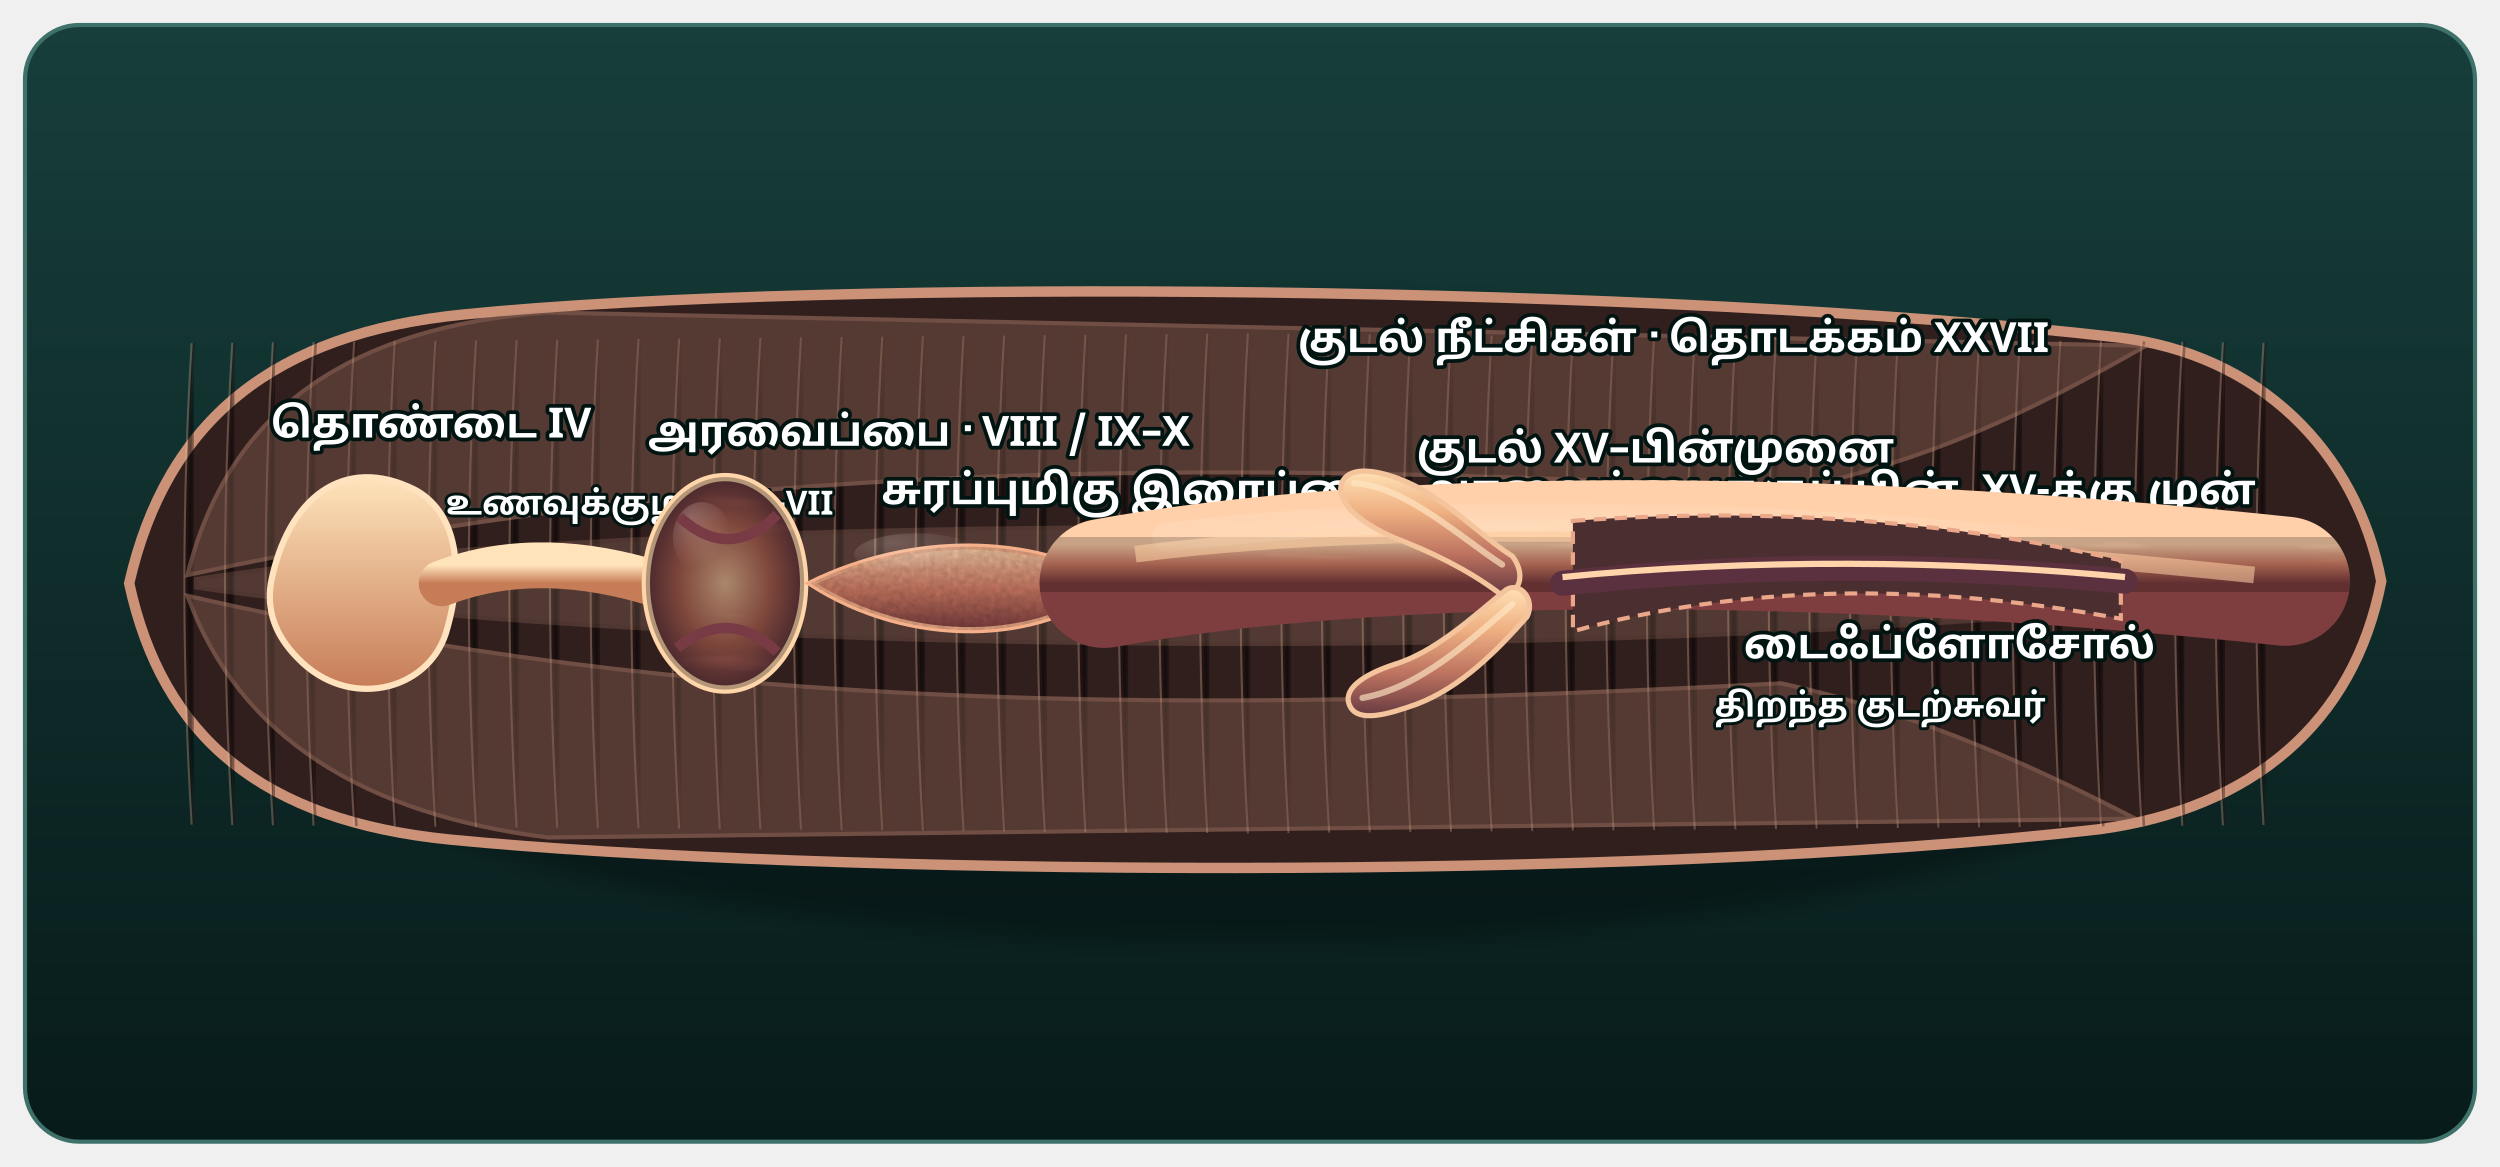
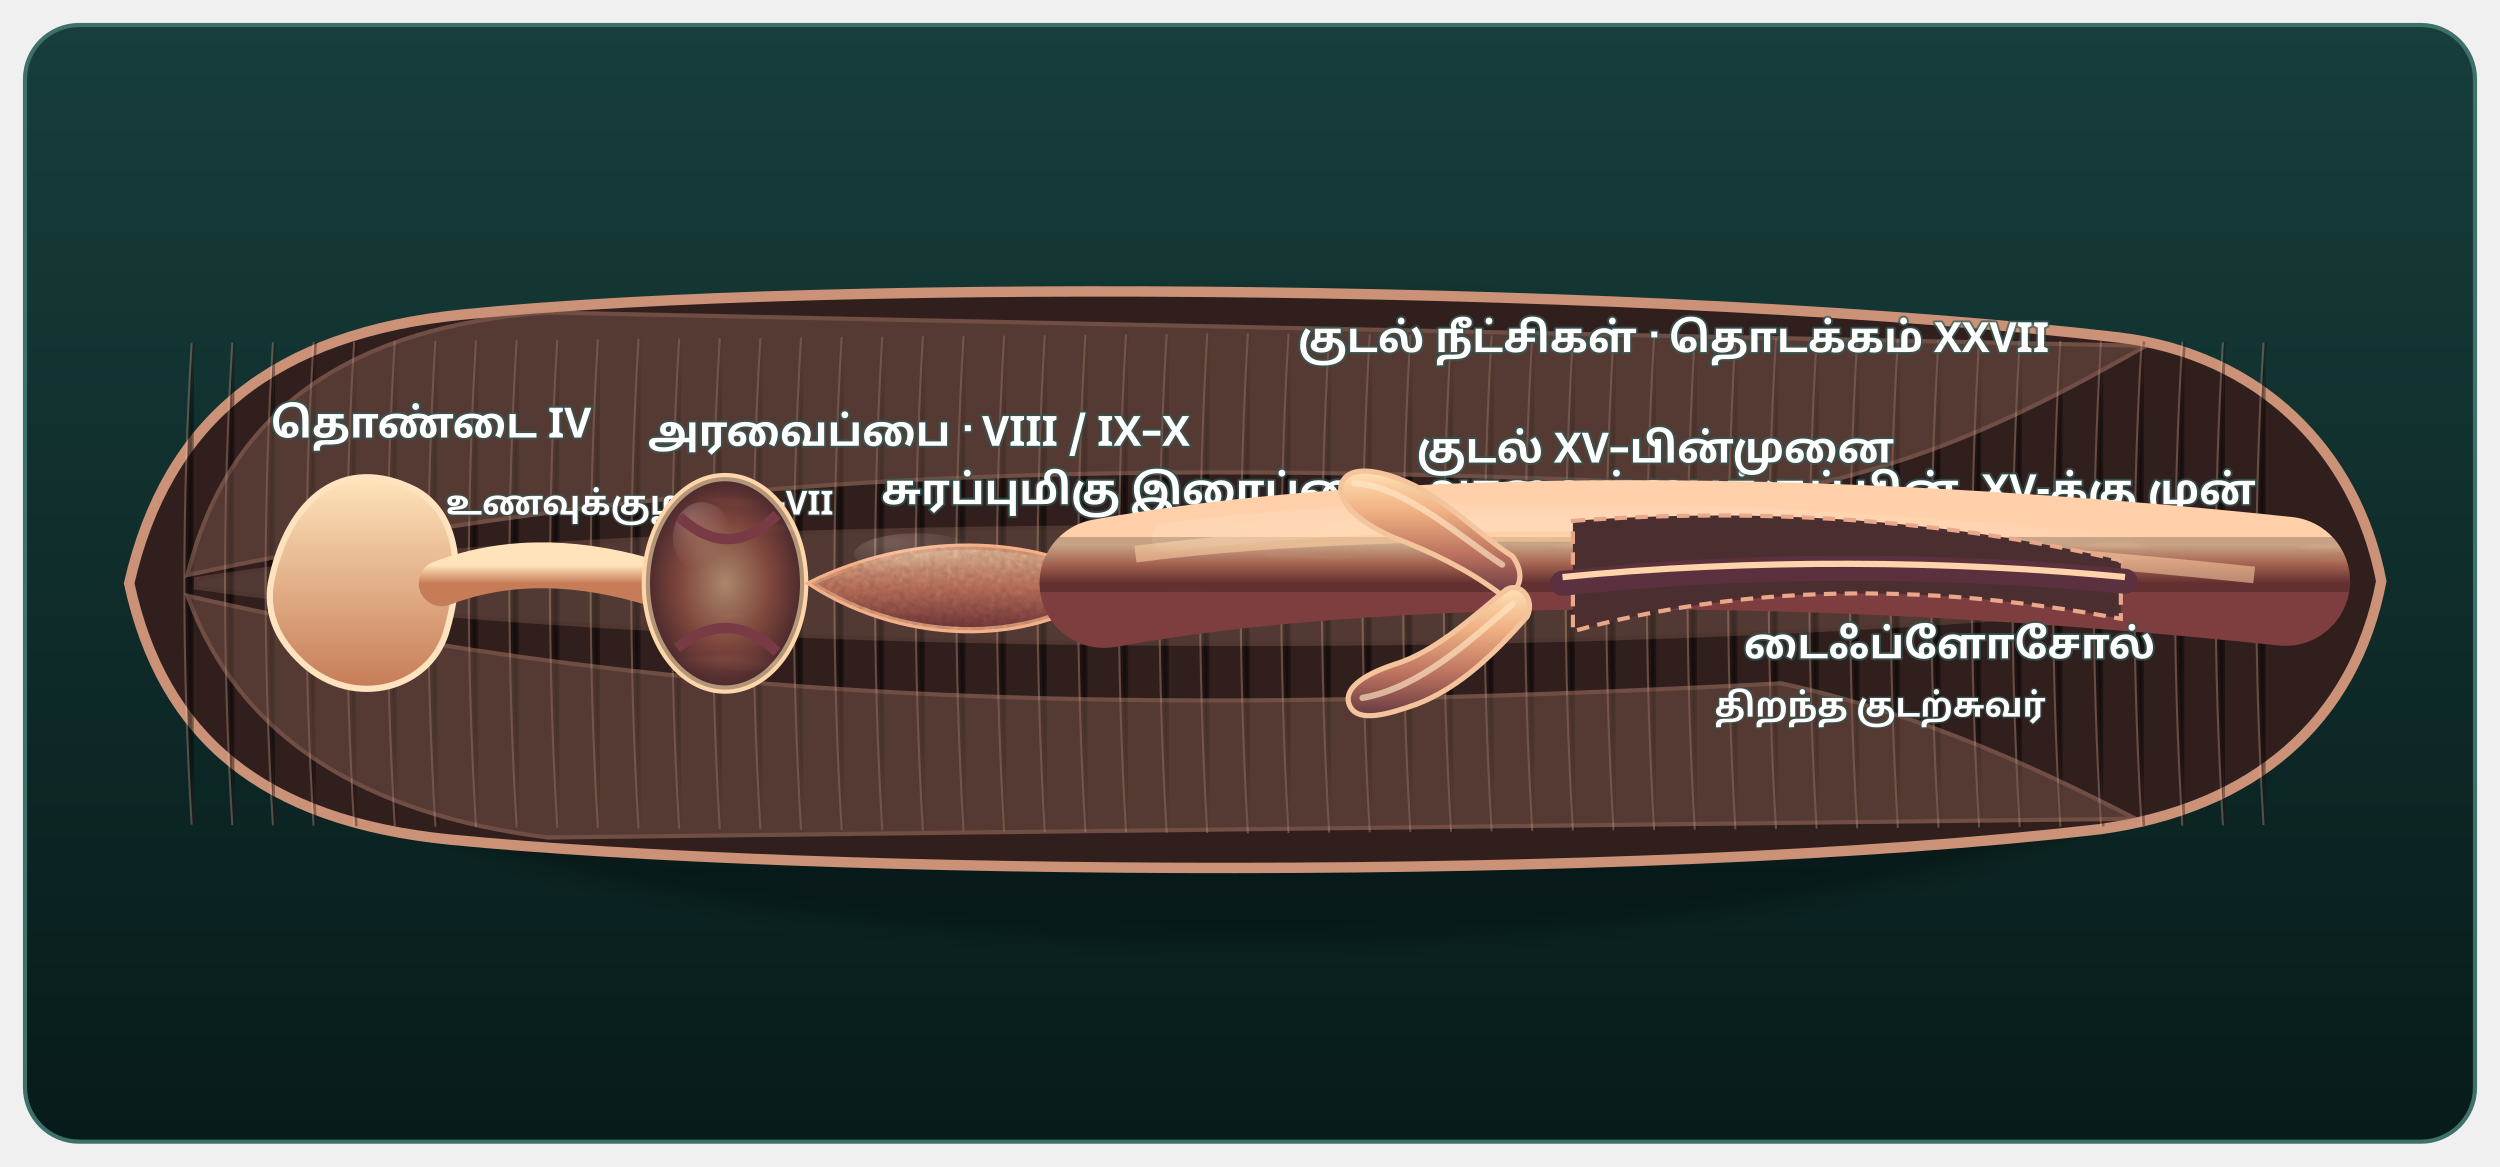
<svg xmlns="http://www.w3.org/2000/svg" id="anatomySvg" viewBox="0 0 1200 560" role="group" aria-labelledby="svgTitle svgDesc" style="transform: none; display: block;" lang="ta" xml:lang="ta" width="1200" height="560" class="motion-paused">
  <defs>
    <linearGradient id="trayGrad" x1="0" y1="0" x2="0" y2="1">
      <stop stop-color="#173e3b" />
      <stop offset="1" stop-color="#071b1a" />
    </linearGradient>
    <linearGradient id="skinGrad" x1="0" y1="0" x2="0" y2="1">
      <stop stop-color="#b87f69" />
      <stop offset=".42" stop-color="#8b5b4b" />
      <stop offset="1" stop-color="#593c35" />
    </linearGradient>
    <linearGradient id="gutGrad" x1="0" y1="0" x2="0" y2="1">
      <stop stop-color="#ffd0aa" />
      <stop offset=".5" stop-color="#d37e66" />
      <stop offset="1" stop-color="#7e3d3f" />
    </linearGradient>
    <linearGradient id="gutLight" x1="0" y1="0" x2="0" y2="1">
      <stop stop-color="#ffe4bb" />
      <stop offset="1" stop-color="#c67c57" />
    </linearGradient>
    <radialGradient id="gizzardGrad">
      <stop stop-color="#f4c099" />
      <stop offset=".58" stop-color="#b36454" />
      <stop offset="1" stop-color="#683940" />
    </radialGradient>
    <linearGradient id="vesselGrad" x1="0" y1="0" x2="1" y2="0">
      <stop stop-color="#8e1e34" />
      <stop offset=".45" stop-color="#ff6670" />
      <stop offset="1" stop-color="#8e1e34" />
    </linearGradient>
    <radialGradient id="reproGrad">
      <stop stop-color="#f3c8ff" />
      <stop offset=".7" stop-color="#a958c6" />
      <stop offset="1" stop-color="#54295f" />
    </radialGradient>
    <filter id="soft">
      <feGaussianBlur stdDeviation="5" />
    </filter>
    <marker id="arrowRed" markerWidth="8" markerHeight="8" refX="6" refY="3" orient="auto">
      <path d="M0 0L6 3L0 6Z" fill="#ff8991" />
    </marker>
    <marker id="arrowBlue" markerWidth="8" markerHeight="8" refX="6" refY="3" orient="auto">
      <path d="M0 0L6 3L0 6Z" fill="#7bd8ff" />
    </marker>
    <filter id="organicTexture" x="-20%" y="-20%" width="140%" height="140%">
      <feTurbulence type="fractalNoise" baseFrequency="0.012 0.09" numOctaves="4" seed="7" result="grain" />
      <feColorMatrix in="grain" type="matrix" values="0 0 0 0 0  0 0 0 0 0  0 0 0 0 0  0.85 0.85 0.85 0 0" result="grainAlpha" />
      <feComposite in="grainAlpha" in2="SourceGraphic" operator="in" />
    </filter>
    <filter id="fineGrain" x="-20%" y="-20%" width="140%" height="140%">
      <feTurbulence type="fractalNoise" baseFrequency="0.35" numOctaves="2" seed="3" result="fine" />
      <feColorMatrix in="fine" type="matrix" values="0 0 0 0 0  0 0 0 0 0  0 0 0 0 0  0.5 0.5 0.5 0 0" result="fineAlpha" />
      <feComposite in="fineAlpha" in2="SourceGraphic" operator="in" />
    </filter>
    <radialGradient id="glossHi" cx="34%" cy="20%" r="60%">
      <stop offset="0" stop-color="#fff" stop-opacity=".55" />
      <stop offset=".45" stop-color="#fff" stop-opacity=".1" />
      <stop offset="1" stop-color="#fff" stop-opacity="0" />
    </radialGradient>
    <radialGradient id="glossHiSmall" cx="30%" cy="22%" r="70%">
      <stop offset="0" stop-color="#fff" stop-opacity=".7" />
      <stop offset="1" stop-color="#fff" stop-opacity="0" />
    </radialGradient>
    <linearGradient id="skinGrad2" x1="0" y1="0" x2="0" y2="1">
      <stop stop-color="#c68a70" offset="0" />
      <stop offset=".18" stop-color="#a8664f" />
      <stop offset=".5" stop-color="#7d4438" />
      <stop offset=".78" stop-color="#5a352f" />
      <stop offset="1" stop-color="#3c211f" />
    </linearGradient>
    <radialGradient id="fleshGlow" cx="50%" cy="35%" r="65%">
      <stop offset="0" stop-color="#ffe0c8" stop-opacity=".5" />
      <stop offset="1" stop-color="#ffe0c8" stop-opacity="0" />
    </radialGradient>
    <clipPath id="externalClip">
      <path d="M65 280 C88 227 136 190 220 186 C470 180 841 183 1050 208 C1112 217 1140 245 1145 280 C1138 324 1095 350 1044 358 C784 384 420 377 218 374 C133 371 87 330 65 280 Z" />
    </clipPath>
    <linearGradient id="caecumPolish" x1="0" y1="0" x2="0" y2="1">
      <stop offset="0" stop-color="#ffe1b5" />
      <stop offset="0.33" stop-color="#efb082" />
      <stop offset="0.68" stop-color="#bb715f" />
      <stop offset="1" stop-color="#663940" />
    </linearGradient>
    <linearGradient id="nervePolish" x1="0" y1="0" x2="0" y2="1">
      <stop offset="0" stop-color="#fff3c1" />
      <stop offset="0.28" stop-color="#ffe179" />
      <stop offset="0.65" stop-color="#d8a43a" />
      <stop offset="1" stop-color="#805424" />
    </linearGradient>
    <linearGradient id="epidermisPolish" x1="0" y1="0" x2="0" y2="1">
      <stop offset="0" stop-color="#f8ccad" />
      <stop offset="0.4" stop-color="#d99c80" />
      <stop offset="1" stop-color="#8f594f" />
    </linearGradient>
    <linearGradient id="skinDepthPolish" x1="0" y1="0" x2="0" y2="1">
      <stop offset="0" stop-color="#b77d6c" />
      <stop offset="0.55" stop-color="#734e48" />
      <stop offset="1" stop-color="#382e32" />
    </linearGradient>
    <linearGradient id="mucusPolish" x1="0" y1="0" x2="0" y2="1">
      <stop offset="0" stop-color="#e6fcff" />
      <stop offset="0.28" stop-color="#ade4e5" />
      <stop offset="1" stop-color="#487f89" />
    </linearGradient>
    <radialGradient id="ganglionPolish" cx=".33" cy=".22" r=".85">
      <stop offset="0" stop-color="#fff8d2" />
      <stop offset="0.38" stop-color="#f7d565" />
      <stop offset="1" stop-color="#957026" />
    </radialGradient>
    <marker id="arrowGasIn" markerWidth="12" markerHeight="12" refX="10" refY="6" orient="auto" markerUnits="userSpaceOnUse">
      <path d="M0 0L12 6L0 12Z" fill="#85e2ff" />
    </marker>
    <marker id="arrowGasOut" markerWidth="12" markerHeight="12" refX="10" refY="6" orient="auto" markerUnits="userSpaceOnUse">
      <path d="M0 0L12 6L0 12Z" fill="#ffb0b7" />
    </marker>
  </defs>
  <rect x="12" y="12" width="1176" height="536" rx="26" fill="url(#trayGrad)" stroke="#3e716a" stroke-width="2" />
  <ellipse cx="600" cy="297" rx="526" ry="155" fill="#000" opacity=".28" filter="url(#soft)" id="bodyShadow" style="display: inline;" />
  <path id="bodyBase" d="M62 280C80 201 132 160 222 151C402 133 802 137 1017 162C1084 170 1131 216 1143 279C1130 347 1081 388 1008 398C785 424 389 420 216 403C126 394 78 354 62 280Z" fill="#311f1e" stroke="#cb9278" stroke-width="5" style="display: inline;" />
  <g id="segments" aria-hidden="true" style="display: inline;">
    <path class="segment-shadow" d="M93 164.68Q86 280 93 395.84" style="stroke: #2a1210; stroke-width: 1.4; opacity: 0.4;" />
    <path class="segment-line" d="M92 164.68Q85 280 92 395.84" style="stroke: #f0c6a8; stroke-width: 1; opacity: 0.28;" />
    <path class="segment-shadow" d="M112.5 164.5Q105.5 280 112.5 396" style="stroke: #2a1210; stroke-width: 1.4; opacity: 0.4;" />
    <path class="segment-line" d="M111.5 164.5Q104.5 280 111.5 396" style="stroke: #f0c6a8; stroke-width: 1; opacity: 0.28;" />
    <path class="segment-shadow" d="M132 164.32Q125 280 132 396.16" style="stroke: #2a1210; stroke-width: 1.4; opacity: 0.4;" />
    <path class="segment-line" d="M131 164.32Q124 280 131 396.16" style="stroke: #f0c6a8; stroke-width: 1; opacity: 0.28;" />
    <path class="segment-shadow" d="M151.5 164.14Q144.5 280 151.5 396.32" style="stroke: #2a1210; stroke-width: 1.4; opacity: 0.4;" />
    <path class="segment-line" d="M150.5 164.14Q143.5 280 150.5 396.32" style="stroke: #f0c6a8; stroke-width: 1; opacity: 0.28;" />
    <path class="segment-shadow" d="M171 163.96Q164 280 171 396.48" style="stroke: #2a1210; stroke-width: 1.4; opacity: 0.4;" />
    <path class="segment-line" d="M170 163.96Q163 280 170 396.48" style="stroke: #f0c6a8; stroke-width: 1; opacity: 0.28;" />
    <path class="segment-shadow" d="M190.5 163.78Q183.5 280 190.5 396.64" style="stroke: #2a1210; stroke-width: 1.4; opacity: 0.4;" />
    <path class="segment-line" d="M189.5 163.78Q182.5 280 189.5 396.64" style="stroke: #f0c6a8; stroke-width: 1; opacity: 0.28;" />
    <path class="segment-shadow" d="M210 163.6Q203 280 210 396.8" style="stroke: #2a1210; stroke-width: 1.4; opacity: 0.4;" />
    <path class="segment-line" d="M209 163.6Q202 280 209 396.8" style="stroke: #f0c6a8; stroke-width: 1; opacity: 0.28;" />
    <path class="segment-shadow" d="M229.5 163.42Q222.5 280 229.5 396.96" style="stroke: #2a1210; stroke-width: 1.4; opacity: 0.4;" />
    <path class="segment-line" d="M228.5 163.42Q221.5 280 228.5 396.96" style="stroke: #f0c6a8; stroke-width: 1; opacity: 0.28;" />
    <path class="segment-shadow" d="M249 163.24Q242 280 249 397.12" style="stroke: #2a1210; stroke-width: 1.4; opacity: 0.4;" />
    <path class="segment-line" d="M248 163.24Q241 280 248 397.12" style="stroke: #f0c6a8; stroke-width: 1; opacity: 0.28;" />
    <path class="segment-shadow" d="M268.5 163.06Q261.5 280 268.5 397.28" style="stroke: #2a1210; stroke-width: 1.4; opacity: 0.4;" />
    <path class="segment-line" d="M267.5 163.06Q260.5 280 267.5 397.28" style="stroke: #f0c6a8; stroke-width: 1; opacity: 0.28;" />
    <path class="segment-shadow" d="M288 162.88Q281 280 288 397.44" style="stroke: #2a1210; stroke-width: 1.4; opacity: 0.4;" />
    <path class="segment-line" d="M287 162.88Q280 280 287 397.44" style="stroke: #f0c6a8; stroke-width: 1; opacity: 0.28;" />
    <path class="segment-shadow" d="M307.5 162.7Q300.5 280 307.5 397.6" style="stroke: #2a1210; stroke-width: 1.4; opacity: 0.4;" />
    <path class="segment-line" d="M306.5 162.7Q299.5 280 306.5 397.6" style="stroke: #f0c6a8; stroke-width: 1; opacity: 0.28;" />
    <path class="segment-shadow" d="M327 162.52Q320 280 327 397.76" style="stroke: #2a1210; stroke-width: 1.4; opacity: 0.4;" />
    <path class="segment-line" d="M326 162.52Q319 280 326 397.76" style="stroke: #f0c6a8; stroke-width: 1; opacity: 0.28;" />
    <path class="segment-shadow" d="M346.5 162.34Q339.5 280 346.5 397.92" style="stroke: #2a1210; stroke-width: 1.4; opacity: 0.4;" />
    <path class="segment-line" d="M345.5 162.34Q338.5 280 345.5 397.92" style="stroke: #f0c6a8; stroke-width: 1; opacity: 0.28;" />
    <path class="segment-shadow" d="M366 162.16Q359 280 366 398.08" style="stroke: #2a1210; stroke-width: 1.4; opacity: 0.4;" />
    <path class="segment-line" d="M365 162.16Q358 280 365 398.08" style="stroke: #f0c6a8; stroke-width: 1; opacity: 0.28;" />
    <path class="segment-shadow" d="M385.5 161.98Q378.5 280 385.5 398.24" style="stroke: #2a1210; stroke-width: 1.4; opacity: 0.4;" />
    <path class="segment-line" d="M384.5 161.98Q377.5 280 384.5 398.24" style="stroke: #f0c6a8; stroke-width: 1; opacity: 0.28;" />
    <path class="segment-shadow" d="M405 161.8Q398 280 405 398.4" style="stroke: #2a1210; stroke-width: 1.4; opacity: 0.4;" />
    <path class="segment-line" d="M404 161.8Q397 280 404 398.4" style="stroke: #f0c6a8; stroke-width: 1; opacity: 0.28;" />
    <path class="segment-shadow" d="M424.5 161.62Q417.5 280 424.5 398.56" style="stroke: #2a1210; stroke-width: 1.4; opacity: 0.4;" />
    <path class="segment-line" d="M423.5 161.62Q416.5 280 423.5 398.56" style="stroke: #f0c6a8; stroke-width: 1; opacity: 0.28;" />
    <path class="segment-shadow" d="M444 161.44Q437 280 444 398.72" style="stroke: #2a1210; stroke-width: 1.4; opacity: 0.4;" />
    <path class="segment-line" d="M443 161.44Q436 280 443 398.72" style="stroke: #f0c6a8; stroke-width: 1; opacity: 0.28;" />
    <path class="segment-shadow" d="M463.5 161.26Q456.5 280 463.5 398.88" style="stroke: #2a1210; stroke-width: 1.4; opacity: 0.4;" />
    <path class="segment-line" d="M462.5 161.26Q455.5 280 462.5 398.88" style="stroke: #f0c6a8; stroke-width: 1; opacity: 0.28;" />
    <path class="segment-shadow" d="M483 161.08Q476 280 483 399.04" style="stroke: #2a1210; stroke-width: 1.4; opacity: 0.4;" />
    <path class="segment-line" d="M482 161.08Q475 280 482 399.04" style="stroke: #f0c6a8; stroke-width: 1; opacity: 0.28;" />
    <path class="segment-shadow" d="M502.5 160.9Q495.5 280 502.5 399.2" style="stroke: #2a1210; stroke-width: 1.4; opacity: 0.4;" />
    <path class="segment-line" d="M501.5 160.9Q494.5 280 501.5 399.2" style="stroke: #f0c6a8; stroke-width: 1; opacity: 0.28;" />
    <path class="segment-shadow" d="M522 160.72Q515 280 522 399.36" style="stroke: #2a1210; stroke-width: 1.4; opacity: 0.4;" />
    <path class="segment-line" d="M521 160.72Q514 280 521 399.36" style="stroke: #f0c6a8; stroke-width: 1; opacity: 0.28;" />
    <path class="segment-shadow" d="M541.5 160.54Q534.5 280 541.5 399.52" style="stroke: #2a1210; stroke-width: 1.4; opacity: 0.4;" />
    <path class="segment-line" d="M540.5 160.54Q533.5 280 540.5 399.52" style="stroke: #f0c6a8; stroke-width: 1; opacity: 0.28;" />
    <path class="segment-shadow" d="M561 160.36Q554 280 561 399.68" style="stroke: #2a1210; stroke-width: 1.4; opacity: 0.4;" />
    <path class="segment-line" d="M560 160.36Q553 280 560 399.68" style="stroke: #f0c6a8; stroke-width: 1; opacity: 0.28;" />
    <path class="segment-shadow" d="M580.5 160.18Q573.5 280 580.5 399.84" style="stroke: #2a1210; stroke-width: 1.4; opacity: 0.4;" />
    <path class="segment-line" d="M579.5 160.18Q572.5 280 579.5 399.84" style="stroke: #f0c6a8; stroke-width: 1; opacity: 0.28;" />
    <path class="segment-shadow" d="M600 160Q593 280 600 400" style="stroke: #2a1210; stroke-width: 1.4; opacity: 0.4;" />
    <path class="segment-line" d="M599 160Q592 280 599 400" style="stroke: #f0c6a8; stroke-width: 1; opacity: 0.28;" />
    <path class="segment-shadow" d="M619.5 160.18Q612.5 280 619.5 399.84" style="stroke: #2a1210; stroke-width: 1.4; opacity: 0.4;" />
    <path class="segment-line" d="M618.5 160.18Q611.5 280 618.5 399.84" style="stroke: #f0c6a8; stroke-width: 1; opacity: 0.28;" />
    <path class="segment-shadow" d="M639 160.36Q632 280 639 399.68" style="stroke: #2a1210; stroke-width: 1.4; opacity: 0.4;" />
    <path class="segment-line" d="M638 160.36Q631 280 638 399.68" style="stroke: #f0c6a8; stroke-width: 1; opacity: 0.28;" />
    <path class="segment-shadow" d="M658.5 160.54Q651.5 280 658.5 399.52" style="stroke: #2a1210; stroke-width: 1.4; opacity: 0.4;" />
    <path class="segment-line" d="M657.5 160.54Q650.5 280 657.5 399.52" style="stroke: #f0c6a8; stroke-width: 1; opacity: 0.28;" />
    <path class="segment-shadow" d="M678 160.72Q671 280 678 399.36" style="stroke: #2a1210; stroke-width: 1.4; opacity: 0.4;" />
    <path class="segment-line" d="M677 160.72Q670 280 677 399.36" style="stroke: #f0c6a8; stroke-width: 1; opacity: 0.28;" />
    <path class="segment-shadow" d="M697.5 160.9Q690.5 280 697.5 399.2" style="stroke: #2a1210; stroke-width: 1.4; opacity: 0.4;" />
    <path class="segment-line" d="M696.5 160.9Q689.5 280 696.5 399.2" style="stroke: #f0c6a8; stroke-width: 1; opacity: 0.28;" />
    <path class="segment-shadow" d="M717 161.08Q710 280 717 399.04" style="stroke: #2a1210; stroke-width: 1.4; opacity: 0.4;" />
    <path class="segment-line" d="M716 161.08Q709 280 716 399.04" style="stroke: #f0c6a8; stroke-width: 1; opacity: 0.28;" />
    <path class="segment-shadow" d="M736.5 161.26Q729.5 280 736.5 398.88" style="stroke: #2a1210; stroke-width: 1.4; opacity: 0.4;" />
    <path class="segment-line" d="M735.5 161.26Q728.5 280 735.5 398.88" style="stroke: #f0c6a8; stroke-width: 1; opacity: 0.28;" />
    <path class="segment-shadow" d="M756 161.44Q749 280 756 398.72" style="stroke: #2a1210; stroke-width: 1.4; opacity: 0.4;" />
    <path class="segment-line" d="M755 161.44Q748 280 755 398.72" style="stroke: #f0c6a8; stroke-width: 1; opacity: 0.28;" />
    <path class="segment-shadow" d="M775.5 161.62Q768.5 280 775.5 398.56" style="stroke: #2a1210; stroke-width: 1.4; opacity: 0.4;" />
    <path class="segment-line" d="M774.5 161.62Q767.5 280 774.5 398.56" style="stroke: #f0c6a8; stroke-width: 1; opacity: 0.28;" />
    <path class="segment-shadow" d="M795 161.8Q788 280 795 398.4" style="stroke: #2a1210; stroke-width: 1.4; opacity: 0.4;" />
    <path class="segment-line" d="M794 161.8Q787 280 794 398.4" style="stroke: #f0c6a8; stroke-width: 1; opacity: 0.28;" />
    <path class="segment-shadow" d="M814.5 161.98Q807.5 280 814.5 398.24" style="stroke: #2a1210; stroke-width: 1.4; opacity: 0.4;" />
    <path class="segment-line" d="M813.5 161.98Q806.5 280 813.5 398.24" style="stroke: #f0c6a8; stroke-width: 1; opacity: 0.28;" />
    <path class="segment-shadow" d="M834 162.16Q827 280 834 398.08" style="stroke: #2a1210; stroke-width: 1.4; opacity: 0.4;" />
    <path class="segment-line" d="M833 162.16Q826 280 833 398.08" style="stroke: #f0c6a8; stroke-width: 1; opacity: 0.28;" />
    <path class="segment-shadow" d="M853.5 162.34Q846.5 280 853.5 397.92" style="stroke: #2a1210; stroke-width: 1.4; opacity: 0.4;" />
    <path class="segment-line" d="M852.5 162.34Q845.5 280 852.5 397.92" style="stroke: #f0c6a8; stroke-width: 1; opacity: 0.28;" />
    <path class="segment-shadow" d="M873 162.52Q866 280 873 397.76" style="stroke: #2a1210; stroke-width: 1.4; opacity: 0.4;" />
    <path class="segment-line" d="M872 162.52Q865 280 872 397.76" style="stroke: #f0c6a8; stroke-width: 1; opacity: 0.28;" />
    <path class="segment-shadow" d="M892.5 162.7Q885.5 280 892.5 397.6" style="stroke: #2a1210; stroke-width: 1.4; opacity: 0.4;" />
    <path class="segment-line" d="M891.5 162.7Q884.5 280 891.5 397.6" style="stroke: #f0c6a8; stroke-width: 1; opacity: 0.28;" />
    <path class="segment-shadow" d="M912 162.88Q905 280 912 397.44" style="stroke: #2a1210; stroke-width: 1.4; opacity: 0.4;" />
    <path class="segment-line" d="M911 162.88Q904 280 911 397.44" style="stroke: #f0c6a8; stroke-width: 1; opacity: 0.28;" />
    <path class="segment-shadow" d="M931.5 163.06Q924.5 280 931.5 397.28" style="stroke: #2a1210; stroke-width: 1.4; opacity: 0.4;" />
    <path class="segment-line" d="M930.5 163.06Q923.5 280 930.5 397.28" style="stroke: #f0c6a8; stroke-width: 1; opacity: 0.28;" />
    <path class="segment-shadow" d="M951 163.24Q944 280 951 397.12" style="stroke: #2a1210; stroke-width: 1.4; opacity: 0.4;" />
    <path class="segment-line" d="M950 163.24Q943 280 950 397.12" style="stroke: #f0c6a8; stroke-width: 1; opacity: 0.28;" />
    <path class="segment-shadow" d="M970.5 163.42Q963.5 280 970.5 396.96" style="stroke: #2a1210; stroke-width: 1.4; opacity: 0.4;" />
    <path class="segment-line" d="M969.5 163.42Q962.5 280 969.5 396.96" style="stroke: #f0c6a8; stroke-width: 1; opacity: 0.28;" />
    <path class="segment-shadow" d="M990 163.6Q983 280 990 396.8" style="stroke: #2a1210; stroke-width: 1.4; opacity: 0.4;" />
    <path class="segment-line" d="M989 163.6Q982 280 989 396.8" style="stroke: #f0c6a8; stroke-width: 1; opacity: 0.28;" />
    <path class="segment-shadow" d="M1009.5 163.78Q1002.5 280 1009.5 396.64" style="stroke: #2a1210; stroke-width: 1.4; opacity: 0.4;" />
    <path class="segment-line" d="M1008.5 163.78Q1001.5 280 1008.5 396.64" style="stroke: #f0c6a8; stroke-width: 1; opacity: 0.28;" />
    <path class="segment-shadow" d="M1029 163.96Q1022 280 1029 396.48" style="stroke: #2a1210; stroke-width: 1.4; opacity: 0.4;" />
    <path class="segment-line" d="M1028 163.96Q1021 280 1028 396.48" style="stroke: #f0c6a8; stroke-width: 1; opacity: 0.28;" />
    <path class="segment-shadow" d="M1048.5 164.14Q1041.5 280 1048.5 396.32" style="stroke: #2a1210; stroke-width: 1.4; opacity: 0.4;" />
    <path class="segment-line" d="M1047.5 164.14Q1040.5 280 1047.5 396.32" style="stroke: #f0c6a8; stroke-width: 1; opacity: 0.28;" />
    <path class="segment-shadow" d="M1068 164.32Q1061 280 1068 396.16" style="stroke: #2a1210; stroke-width: 1.4; opacity: 0.4;" />
    <path class="segment-line" d="M1067 164.32Q1060 280 1067 396.16" style="stroke: #f0c6a8; stroke-width: 1; opacity: 0.28;" />
    <path class="segment-shadow" d="M1087.5 164.5Q1080.5 280 1087.5 396" style="stroke: #2a1210; stroke-width: 1.4; opacity: 0.4;" />
    <path class="segment-line" d="M1086.5 164.5Q1079.5 280 1086.5 396" style="stroke: #f0c6a8; stroke-width: 1; opacity: 0.28;" />
  </g>
  <g id="internalFlaps" aria-hidden="true" style="display: inline;">
    <path class="flap" d="M90 276C110 195 170 157 262 150L1030 166C972 199 926 221 860 235C573 220 345 221 90 276Z" style="fill: #835d4f; stroke: #c18b74; stroke-width: 2; opacity: 0.44;" />
    <path class="flap" d="M90 286C115 355 176 391 263 402L1025 393C969 364 915 341 855 328C566 343 335 342 90 286Z" style="fill: #835d4f; stroke: #c18b74; stroke-width: 2; opacity: 0.44;" />
    <path d="M94 278C310 244 813 245 1128 280C840 320 335 317 94 282Z" fill="#e9b394" opacity=".18" stroke="#d9a080" stroke-width="2" />
  </g>
  <g id="layer-digestive" class="layer active" style="display: inline;">
    <g class="svg-structure" data-structure="pharynx" tabindex="0" role="button" aria-hidden="false" aria-disabled="false" aria-label="தசைமிகு தொண்டை">
      <ellipse class="hit" cx="176" cy="280" rx="55" ry="66" style="fill: none; stroke: none; stroke-width: 12px;" />
      <path d="M130 280C138 239 165 218 199 235C218 245 224 271 214 304C205 332 167 341 143 316C132 305 128 293 130 280Z" fill="url(#gutLight)" stroke="#ffe2be" stroke-width="3" />
-       <text x="130" y="210" class="organ-label" data-en-label="Pharynx IV" data-en-x="130" data-en-y="210" data-en-font="" lang="ta" xml:lang="ta" style="font-size: 20px; fill: #ffffff; stroke: #001412; stroke-width: 3.6; stroke-linejoin: round; font-weight: 800; letter-spacing: 0; font-family: Noto Sans Tamil;" paint-order="stroke" id="proof-label-0">
+       <text x="130" y="210" class="organ-label" data-en-label="Pharynx IV" data-en-x="130" data-en-y="210" data-en-font="" lang="ta" xml:lang="ta" style="font-size: 20px; fill: #ffffff; stroke: #315c55; stroke-width: 1.9; stroke-linejoin: round; font-weight: 800; letter-spacing: 0; font-family: Noto Sans Tamil; stroke-opacity: 0.68;" paint-order="stroke" id="proof-label-0">
        <tspan x="130" dy="0">தொண்டை IV</tspan>
      </text>
    </g>
    <g class="svg-structure" data-structure="oesophagus" tabindex="0" role="button" aria-hidden="false" aria-disabled="false" aria-label="உணவுக்குழாய்">
      <path class="hit" d="M212 280C246 267 281 270 314 280" fill="none" stroke="transparent" stroke-width="45" style="fill: none; stroke: none; stroke-width: 12px;" />
      <path d="M212 280C246 267 281 270 314 280" fill="none" stroke="url(#gutLight)" stroke-width="22" stroke-linecap="round" />
-       <text x="214" y="247" class="micro-label" data-en-label="Oesophagus V–VII" data-en-x="224" data-en-y="246" data-en-font="" lang="ta" xml:lang="ta" style="font-size: 16px; fill: #ffffff; stroke: #001412; stroke-width: 2.8; stroke-linejoin: round; letter-spacing: 0; font-family: Noto Sans Tamil; font-weight: 700;" paint-order="stroke" id="proof-label-1">
+       <text x="214" y="247" class="micro-label" data-en-label="Oesophagus V–VII" data-en-x="224" data-en-y="246" data-en-font="" lang="ta" xml:lang="ta" style="font-size: 16px; fill: #ffffff; stroke: #315c55; stroke-width: 1.4; stroke-linejoin: round; letter-spacing: 0; font-family: Noto Sans Tamil; font-weight: 700; stroke-opacity: 0.58;" paint-order="stroke" id="proof-label-1">
        <tspan x="214" dy="0">உணவுக்குழாய் V–VII</tspan>
      </text>
    </g>
    <g class="svg-structure" data-structure="gizzard" tabindex="0" role="button" aria-hidden="false" aria-disabled="false" aria-label="அரவைப்பை">
      <ellipse class="hit" cx="348" cy="280" rx="48" ry="63" style="fill: none; stroke: none; stroke-width: 12px;" />
      <ellipse cx="348" cy="280" rx="38" ry="51" fill="url(#gizzardGrad)" stroke="#ffd5aa" stroke-width="4" />
      <ellipse cx="348" cy="280" rx="38" ry="51" fill="#3a1418" filter="url(#organicTexture)" opacity=".3" style="mix-blend-mode:multiply;pointer-events:none" class="texture-overlay" />
      <ellipse cx="337" cy="258" rx="14" ry="17" fill="url(#glossHiSmall)" style="mix-blend-mode:soft-light;pointer-events:none" />
      <path d="M326 248Q350 270 373 247M325 311Q350 291 373 313" fill="none" stroke="#783b45" stroke-width="5" />
-       <text x="311" y="214" class="organ-label" data-en-label="Gizzard · VIII / IX–X (source-dependent)" data-en-x="311" data-en-y="214" data-en-font="" lang="ta" xml:lang="ta" style="font-size: 20px; fill: #ffffff; stroke: #001412; stroke-width: 3.6; stroke-linejoin: round; font-weight: 800; letter-spacing: 0; font-family: Noto Sans Tamil;" paint-order="stroke" id="proof-label-2">
+       <text x="311" y="214" class="organ-label" data-en-label="Gizzard · VIII / IX–X (source-dependent)" data-en-x="311" data-en-y="214" data-en-font="" lang="ta" xml:lang="ta" style="font-size: 20px; fill: #ffffff; stroke: #315c55; stroke-width: 1.9; stroke-linejoin: round; font-weight: 800; letter-spacing: 0; font-family: Noto Sans Tamil; stroke-opacity: 0.68;" paint-order="stroke" id="proof-label-2">
        <tspan x="311" dy="0">அரவைப்பை · VIII / IX–X</tspan>
      </text>
    </g>
    <g class="svg-structure" data-structure="stomach" tabindex="0" role="button" aria-hidden="false" aria-disabled="false" aria-label="சுரப்புமிகு இரைப்பை">
      <path class="hit" d="M389 280C438 256 495 257 534 280C500 309 437 311 389 280Z" style="fill: none; stroke: none; stroke-width: 12px;" />
      <path d="M389 280C438 256 495 257 534 280C500 309 437 311 389 280Z" fill="url(#gutGrad)" stroke="#f5b08a" stroke-width="3" />
      <path d="M389 280C438 256 495 257 534 280C500 309 437 311 389 280Z" fill="#3a1418" filter="url(#fineGrain)" opacity=".22" style="mix-blend-mode:multiply;pointer-events:none" class="texture-overlay" />
      <ellipse cx="440" cy="266" rx="30" ry="10" fill="url(#glossHiSmall)" opacity=".8" style="mix-blend-mode:soft-light;pointer-events:none" />
-       <text x="423" y="242" class="organ-label" data-en-label="Glandular stomach · post-gizzard, pre-XV" data-en-x="423" data-en-y="242" data-en-font="" lang="ta" xml:lang="ta" style="font-size: 20px; fill: #ffffff; stroke: #001412; stroke-width: 3.6; stroke-linejoin: round; font-weight: 800; letter-spacing: 0; font-family: Noto Sans Tamil;" paint-order="stroke" id="proof-label-3">
+       <text x="423" y="242" class="organ-label" data-en-label="Glandular stomach · post-gizzard, pre-XV" data-en-x="423" data-en-y="242" data-en-font="" lang="ta" xml:lang="ta" style="font-size: 20px; fill: #ffffff; stroke: #315c55; stroke-width: 1.9; stroke-linejoin: round; font-weight: 800; letter-spacing: 0; font-family: Noto Sans Tamil; stroke-opacity: 0.68;" paint-order="stroke" id="proof-label-3">
        <tspan x="423" dy="0">சுரப்புமிகு இரைப்பை · அரவைப்பைக்குப் பின், XV-க்கு முன்</tspan>
      </text>
    </g>
    <g class="svg-structure" data-structure="intestine" tabindex="0" role="button" aria-hidden="false" aria-disabled="false" aria-label="குடல்">
      <path class="hit" d="M530 280C661 256 869 255 1097 279" fill="none" stroke="transparent" stroke-width="82" style="fill: none; stroke: none; stroke-width: 12px;" />
      <path d="M530 280C661 256 869 255 1097 279" fill="none" stroke="url(#gutGrad)" stroke-width="62" stroke-linecap="round" />
      <path d="M530 280C661 256 869 255 1097 279" fill="none" stroke="#2a0f12" stroke-width="62" stroke-linecap="round" filter="url(#organicTexture)" opacity=".22" style="mix-blend-mode:multiply;pointer-events:none" class="texture-overlay" />
      <path d="M545 266C683 248 892 256 1082 276" fill="none" stroke="#ffd1a5" stroke-width="8" opacity=".55" />
      <path d="M560 258C700 240 880 248 1075 270" fill="none" stroke="url(#glossHiSmall)" stroke-width="14" stroke-linecap="round" opacity=".6" style="mix-blend-mode:soft-light;pointer-events:none" />
-       <text x="680" y="222" class="organ-label" data-en-label="Intestine XV–posterior" data-en-x="680" data-en-y="222" data-en-font="" lang="ta" xml:lang="ta" style="font-size: 20px; fill: #ffffff; stroke: #001412; stroke-width: 3.6; stroke-linejoin: round; font-weight: 800; letter-spacing: 0; font-family: Noto Sans Tamil;" paint-order="stroke" id="proof-label-4">
+       <text x="680" y="222" class="organ-label" data-en-label="Intestine XV–posterior" data-en-x="680" data-en-y="222" data-en-font="" lang="ta" xml:lang="ta" style="font-size: 20px; fill: #ffffff; stroke: #315c55; stroke-width: 1.9; stroke-linejoin: round; font-weight: 800; letter-spacing: 0; font-family: Noto Sans Tamil; stroke-opacity: 0.68;" paint-order="stroke" id="proof-label-4">
        <tspan x="680" dy="0">குடல் XV–பின்முனை</tspan>
      </text>
    </g>
    <g class="svg-structure" data-structure="intestinal-caeca" tabindex="0" role="button" aria-hidden="false" aria-disabled="false" aria-label="குடல் நீட்சிகள்">
      <rect class="hit" x="625" y="190" width="130" height="170" rx="30" style="fill: none; stroke: none; stroke-width: 12px;" />
      <path d="M726 267 C710 257 693 238 672 230 C659 225 647 224 644 232 C641 241 653 251 669 258 C687 265 704 273 720 285 C727 287 734 278 726 267 Z" fill="url(#caecumPolish)" stroke="#f4c49d" stroke-width="2.5" stroke-linejoin="round" />
      <path d="M723 283 C707 296 689 313 669 319 C654 324 644 331 648 339 C652 347 666 343 680 338 C701 330 718 313 733 296 C737 288 730 279 723 283 Z" fill="url(#caecumPolish)" stroke="#f4c49d" stroke-width="2.5" stroke-linejoin="round" />
      <path d="M650 232 C674 233 701 258 721 271" fill="none" stroke="#ffe6c4" stroke-width="3" stroke-linecap="round" opacity=".66" pointer-events="none" aria-hidden="true" class="surface-detail" />
      <path d="M654 335 C682 330 706 307 726 290" fill="none" stroke="#ffe6c4" stroke-width="3" stroke-linecap="round" opacity=".66" pointer-events="none" aria-hidden="true" class="surface-detail" />
-       <text x="623" y="169" class="organ-label" data-en-label="Intestinal caeca · origin XXVII" data-en-x="623" data-en-y="185" data-en-font="" lang="ta" xml:lang="ta" style="font-size: 20px; fill: #ffffff; stroke: #001412; stroke-width: 3.6; stroke-linejoin: round; font-weight: 800; letter-spacing: 0; font-family: Noto Sans Tamil;" paint-order="stroke" id="proof-label-5">
+       <text x="623" y="169" class="organ-label" data-en-label="Intestinal caeca · origin XXVII" data-en-x="623" data-en-y="185" data-en-font="" lang="ta" xml:lang="ta" style="font-size: 20px; fill: #ffffff; stroke: #315c55; stroke-width: 1.9; stroke-linejoin: round; font-weight: 800; letter-spacing: 0; font-family: Noto Sans Tamil; stroke-opacity: 0.68;" paint-order="stroke" id="proof-label-5">
        <tspan x="623" dy="0">குடல் நீட்சிகள் · தொடக்கம் XXVII</tspan>
      </text>
    </g>
    <g class="svg-structure" data-structure="typhlosole" tabindex="0" role="button" aria-hidden="false" aria-disabled="false" aria-label="டைஃப்ளோசோல்">
      <path class="hit" d="M750 280C840 270 938 271 1020 279" fill="none" stroke="transparent" stroke-width="32" style="fill: none; stroke: none; stroke-width: 12px;" />
      <path d="M755 250 Q894 240 1018 269 L1018 297 Q874 270 755 303 Z" fill="#4b2e30" stroke="#eaa78a" stroke-width="2" stroke-dasharray="6 4" />
      <path d="M750 280C840 270 938 271 1020 279" fill="none" stroke="#5c313f" stroke-width="12" stroke-linecap="round" />
      <path d="M750 277C840 268 938 269 1020 277" fill="none" stroke="#ffd4aa" stroke-width="3" />
-       <text x="837" y="316" class="organ-label" data-en-label="Typhlosole" data-en-x="837" data-en-y="316" data-en-font="" lang="ta" xml:lang="ta" style="font-size: 20px; fill: #ffffff; stroke: #001412; stroke-width: 3.6; stroke-linejoin: round; font-weight: 800; letter-spacing: 0; font-family: Noto Sans Tamil;" paint-order="stroke" id="proof-label-6">
+       <text x="837" y="316" class="organ-label" data-en-label="Typhlosole" data-en-x="837" data-en-y="316" data-en-font="" lang="ta" xml:lang="ta" style="font-size: 20px; fill: #ffffff; stroke: #315c55; stroke-width: 1.9; stroke-linejoin: round; font-weight: 800; letter-spacing: 0; font-family: Noto Sans Tamil; stroke-opacity: 0.68;" paint-order="stroke" id="proof-label-6">
        <tspan x="837" dy="0">டைஃப்ளோசோல்</tspan>
      </text>
-       <text x="823" y="344" class="micro-label" data-en-label="Opened intestinal wall" data-en-x="823" data-en-y="344" data-en-font="" lang="ta" xml:lang="ta" style="font-size: 16px; fill: #ffffff; stroke: #001412; stroke-width: 2.8; stroke-linejoin: round; letter-spacing: 0; font-family: Noto Sans Tamil; font-weight: 700;" paint-order="stroke" id="proof-label-7">
+       <text x="823" y="344" class="micro-label" data-en-label="Opened intestinal wall" data-en-x="823" data-en-y="344" data-en-font="" lang="ta" xml:lang="ta" style="font-size: 16px; fill: #ffffff; stroke: #315c55; stroke-width: 1.4; stroke-linejoin: round; letter-spacing: 0; font-family: Noto Sans Tamil; font-weight: 700; stroke-opacity: 0.58;" paint-order="stroke" id="proof-label-7">
        <tspan x="823" dy="0">திறந்த குடற்சுவர்</tspan>
      </text>
    </g>
  </g>
  <g id="targetOverlay" aria-hidden="true" />
  <g id="selectionOverlay" aria-hidden="true" />
</svg>
